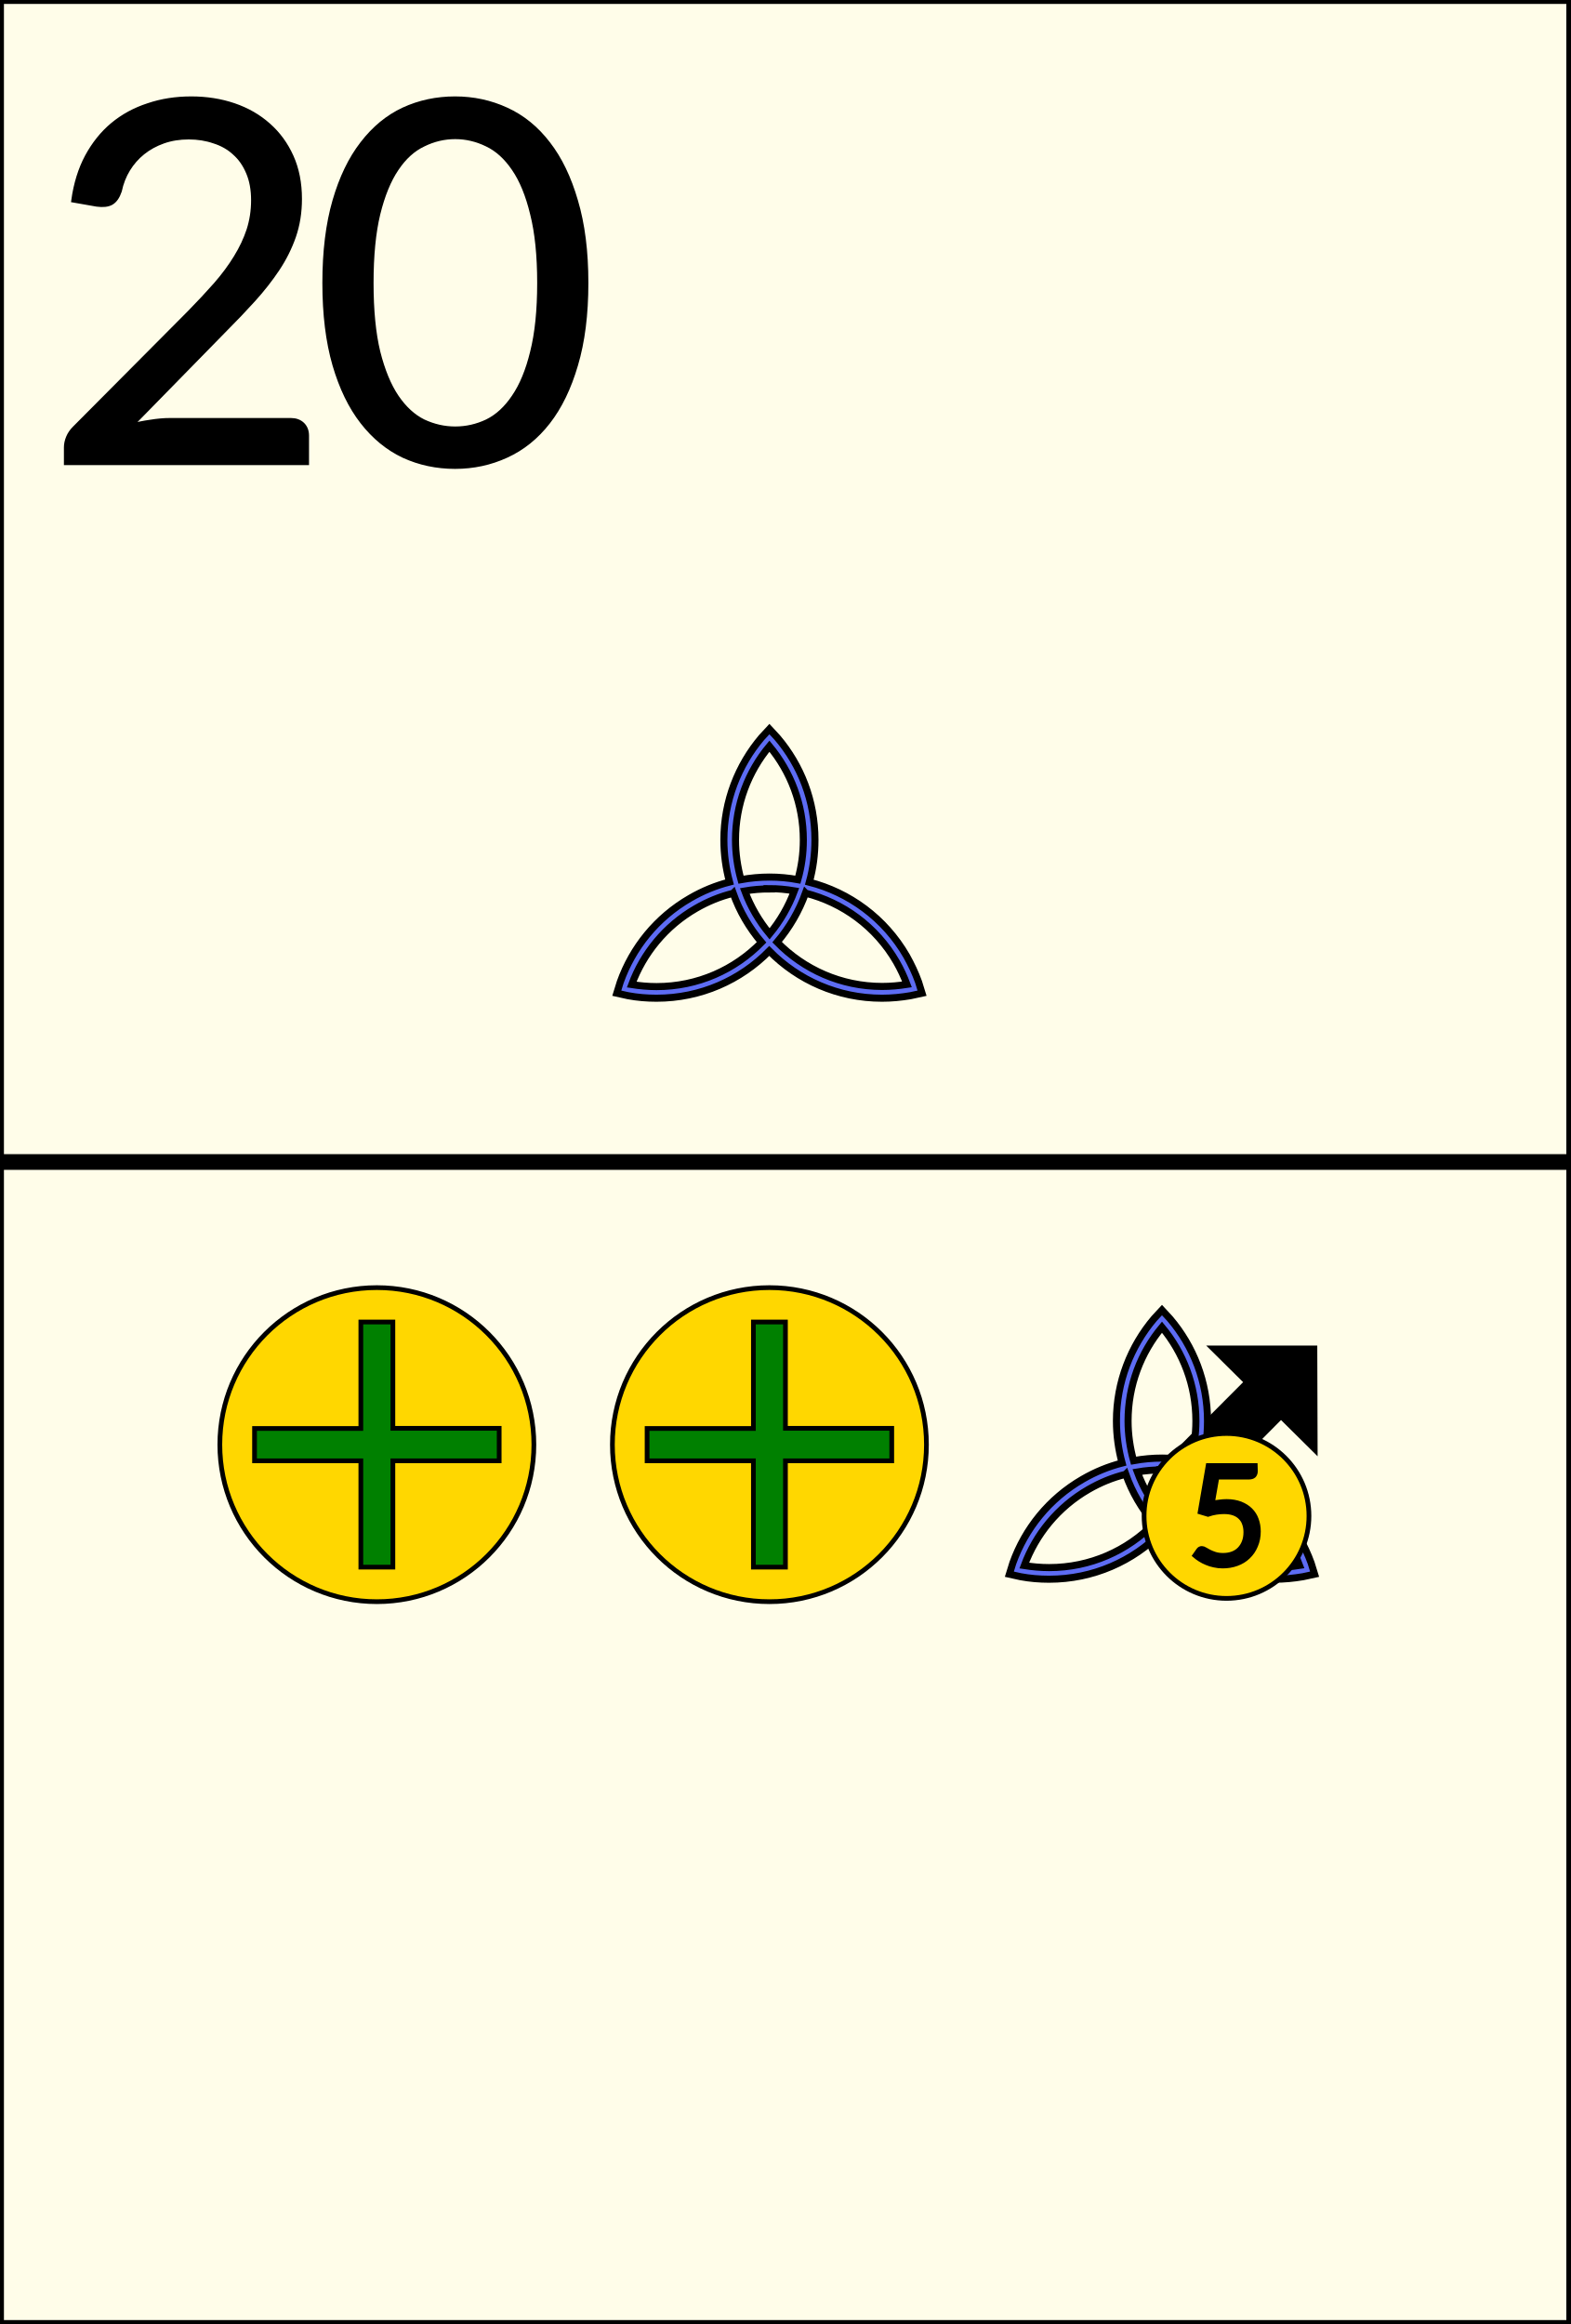
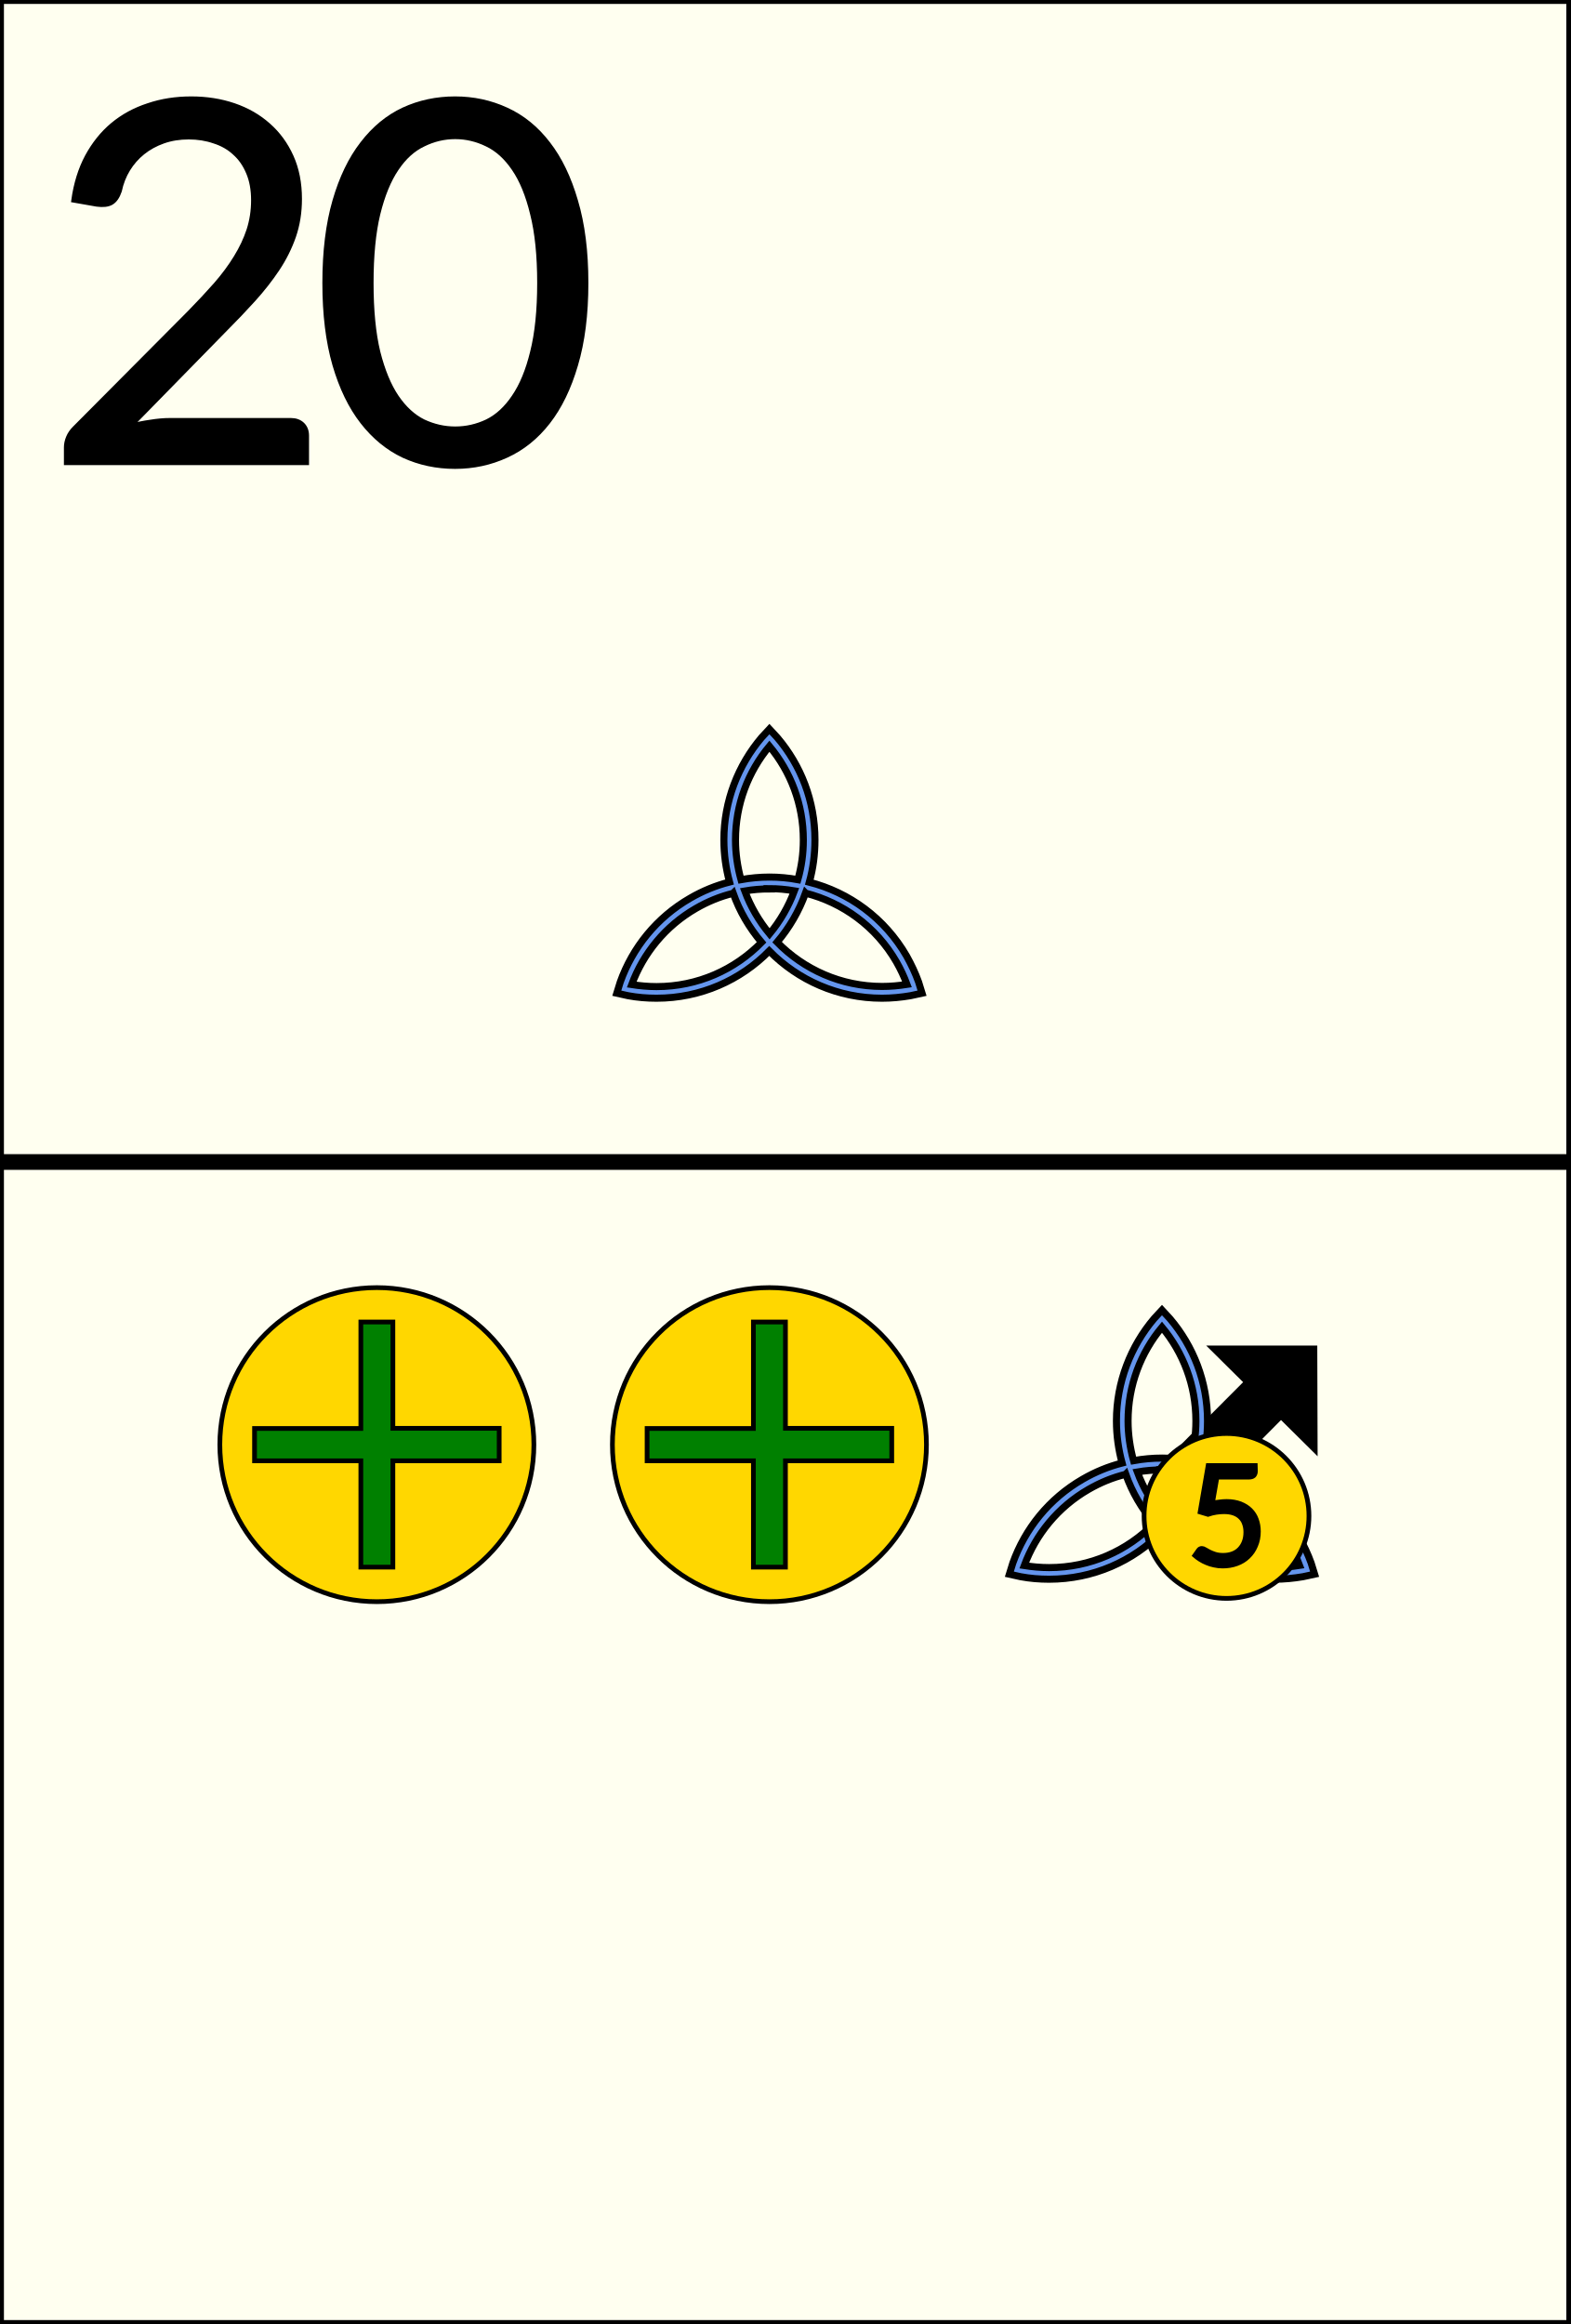
<svg xmlns="http://www.w3.org/2000/svg" height="148" width="100" viewbox="0 0 100 148">
-   <rect x="0" y="0" height="148" width="100" style="fill:#fffde9;stroke:#000000;stroke-width:0.5px" />
+   <rect x="0" y="0" height="148" width="100" style="fill:#fffff0;stroke:#000000;stroke-width:0.5px" />
  <line x1="0" y1="74" x2="100" y2="74" style="stroke:#000000;stroke-width:1px" />
  <g transform="translate(2,2)">
    <path d="m 10.18,4.29 q 1.46,0 2.72,0.43 1.26,0.43 2.19,1.26 0.93,0.82 1.46,2.00 0.53,1.18 0.53,2.69 0,1.28 -0.38,2.38 -0.38,1.09 -1.04,2.08 -0.66,0.99 -1.52,1.94 -0.85,0.94 -1.81,1.90 l -6.05,6.18 q 0.64,-0.18 1.30,-0.27 0.66,-0.11 1.26,-0.11 h 7.68 q 0.46,0 0.74,0.27 0.27,0.27 0.27,0.70 v 1.73 H 2.22 v -0.98 q 0,-0.30 0.13,-0.62 0.13,-0.32 0.40,-0.59 l 7.34,-7.38 q 0.91,-0.93 1.66,-1.78 0.75,-0.86 1.28,-1.73 0.53,-0.86 0.82,-1.74 0.29,-0.90 0.29,-1.90 0,-1.01 -0.32,-1.76 -0.32,-0.77 -0.88,-1.26 -0.54,-0.50 -1.30,-0.74 -0.75,-0.26 -1.62,-0.26 -0.88,0 -1.62,0.26 -0.74,0.26 -1.312,0.72 -0.56,0.45 -0.94,1.07 -0.38,0.62 -0.54,1.38 -0.19,0.56 -0.53,0.75 -0.32,0.18 -0.91,0.10 L 2.69,10.75 q 0.22,-1.57 0.86,-2.77 0.66,-1.22 1.63,-2.03 0.99,-0.82 2.26,-1.23 1.26,-0.43 2.74,-0.43 z" style="fill:#000000;stroke:#000000;stroke-width:0.3px" />
  </g>
  <g transform="translate(19,2)">
    <path d="m 18.32,16.02 q 0,3.01 -0.66,5.22 -0.64,2.19 -1.76,3.63 -1.12,1.44 -2.66,2.14 -1.52,0.70 -3.26,0.70 -1.76,0 -3.28,-0.70 Q 5.20,26.30 4.08,24.86 2.96,23.42 2.32,21.23 1.68,19.02 1.68,16.02 1.68,13.01 2.32,10.80 2.96,8.59 4.08,7.15 q 1.12,-1.46 2.62,-2.16 1.52,-0.70 3.28,-0.70 1.74,0 3.26,0.70 1.54,0.70 2.66,2.16 1.12,1.44 1.76,3.65 0.66,2.21 0.66,5.22 z m -2.96,0 q 0,-2.62 -0.45,-4.40 -0.43,-1.79 -1.18,-2.88 -0.74,-1.09 -1.71,-1.55 -0.98,-0.48 -2.03,-0.48 -1.06,0 -2.03,0.48 -0.98 0.46 -1.71,1.55 -0.74,1.09 -1.18,2.88 -0.43,1.78 -0.43,4.40 0,2.62 0.43,4.40 0.45,1.78 1.18,2.86 0.74,1.09 1.71,1.57 0.98,0.46 2.03,0.46 1.06,0 2.03,-0.46 0.98,-0.48 1.71,-1.57 0.75,-1.09 1.18,-2.86 0.45,-1.78 0.45,-4.40 z" style="fill:#000000;stroke:#000000;stroke-width:0.3px" />
  </g>
  <g transform="translate(39,43)">
-     <path d="m 10.0,4.52 c 1.35,1.62 2.16,3.70 2.16,5.97 0,0.88 -0.12,1.72 -0.35,2.53 -1.19,-0.22 -2.41,-0.22 -3.62,0 -0.22,-0.80 -0.35,-1.65 -0.35,-2.53 0,-2.27 0.81,-4.35 2.16,-5.97 z m -0.02,9.07 c 0.54,0 1.08,0.05 1.61,0.14 -0.37,1.0 -0.91,1.93 -1.58,2.74 -0.67,-0.81 -1.21,-1.73 -1.58,-2.73 0.52,-0.09 1.04,-0.13 1.56,-0.13 z m -2.29,0.29 c 0.41,1.16 1.03,2.21 1.81,3.13 -1.70,1.74 -4.06,2.82 -6.69,2.82 -0.54,0 -1.07,-0.05 -1.58,-0.13 0.73,-1.97 2.13,-3.72 4.09,-4.85 0.76,-0.44 1.55,-0.76 2.36,-0.96 z m 4.62,0 c 2.35,0.60 4.47,2.11 5.78,4.38 0.27,0.47 0.49,0.95 0.67,1.43 -0.51,0.08 -1.04,0.13 -1.58,0.13 -2.62,0 -4.99,-1.08 -6.69,-2.82 0.78,-0.92 1.40,-1.98 1.81,-3.13 z m 7.41,6.37 -0.22,-0.71 c -0.20,-0.56 -0.46,-1.11 -0.76,-1.65 -1.40,-2.43 -3.67,-4.06 -6.20,-4.71 0.24,-0.86 0.36,-1.76 0.36,-2.69 0,-2.49 -0.90,-4.76 -2.40,-6.52 L 10.0,3.43 9.50,3.97 C 8.01,5.73 7.10,8.01 7.10,10.49 c 0,0.93 0.13,1.83 0.36,2.68 -0.86,0.22 -1.70,0.56 -2.51,1.03 -2.15,1.24 -3.67,3.16 -4.45,5.34 l -0.22,0.71 0.72,0.16 c 0.59,0.11 1.19,0.16 1.81,0.16 2.81,0 5.35,-1.15 7.18,-3.01 1.83,1.86 4.37,3.01 7.18,3.01 0.62,0 1.22,-0.06 1.81,-0.16 z" style="fill:#5d6cf3;stroke:#000000;stroke-width:0.45px" />
+     <path d="m 10.0,4.52 c 1.35,1.62 2.16,3.70 2.16,5.97 0,0.88 -0.12,1.72 -0.35,2.53 -1.19,-0.22 -2.41,-0.22 -3.62,0 -0.22,-0.80 -0.35,-1.65 -0.35,-2.53 0,-2.27 0.81,-4.35 2.16,-5.97 z m -0.02,9.07 c 0.54,0 1.08,0.05 1.61,0.14 -0.37,1.0 -0.91,1.93 -1.58,2.74 -0.67,-0.81 -1.21,-1.73 -1.58,-2.73 0.52,-0.09 1.04,-0.13 1.56,-0.13 z m -2.29,0.29 c 0.41,1.16 1.03,2.21 1.81,3.13 -1.70,1.74 -4.06,2.82 -6.69,2.82 -0.54,0 -1.07,-0.05 -1.58,-0.13 0.73,-1.97 2.13,-3.72 4.09,-4.85 0.76,-0.44 1.55,-0.76 2.36,-0.96 z m 4.62,0 c 2.35,0.60 4.47,2.11 5.78,4.38 0.27,0.47 0.49,0.95 0.67,1.43 -0.51,0.08 -1.04,0.13 -1.58,0.13 -2.62,0 -4.99,-1.08 -6.69,-2.82 0.78,-0.92 1.40,-1.98 1.81,-3.13 z m 7.41,6.37 -0.22,-0.71 c -0.20,-0.56 -0.46,-1.11 -0.76,-1.65 -1.40,-2.43 -3.67,-4.06 -6.20,-4.71 0.24,-0.86 0.36,-1.76 0.36,-2.69 0,-2.49 -0.90,-4.76 -2.40,-6.52 L 10.0,3.43 9.50,3.97 C 8.01,5.73 7.10,8.01 7.10,10.49 c 0,0.93 0.13,1.83 0.36,2.68 -0.86,0.22 -1.70,0.56 -2.51,1.03 -2.15,1.24 -3.67,3.16 -4.45,5.34 l -0.22,0.71 0.72,0.16 c 0.59,0.11 1.19,0.16 1.81,0.16 2.81,0 5.35,-1.15 7.18,-3.01 1.83,1.86 4.37,3.01 7.18,3.01 0.62,0 1.22,-0.06 1.81,-0.16 z" style="fill:#6495ed;stroke:#000000;stroke-width:0.45px" />
  </g>
  <g transform="translate(14,80)">
    <circle cx="10" cy="12" r="10" style="fill:#ffd700;stroke:#000000;stroke-width:0.3px" />
    <path d="m 11.02,4.19 v 6.77 h 6.77 v 2.07 h -6.77 v 6.77 H 8.98 V 13.03 H 2.21 V 10.97 H 8.98 V 4.19 z" style="fill:#008000;stroke:#000000;stroke-width:0.3px" />
  </g>
  <g transform="translate(39,80)">
    <circle cx="10" cy="12" r="10" style="fill:#ffd700;stroke:#000000;stroke-width:0.3px" />
    <path d="m 11.02,4.19 v 6.77 h 6.77 v 2.07 h -6.77 v 6.77 H 8.98 V 13.03 H 2.21 V 10.97 H 8.98 V 4.19 z" style="fill:#008000;stroke:#000000;stroke-width:0.3px" />
  </g>
  <g transform="translate(64,80)">
    <path d="m 12.65,10.76 2.73,-2.74 -1.10,-1.09 -1.10,-1.09 3.28,0 3.28,0 0.01,3.27 0.01,3.27 -1.09,-1.08 -1.09,-1.08 -2.72,2.74 -2.72,2.74 -0.63,-0.62 c -0.35,-0.34 -0.84,-0.83 -1.10,-1.08 L 9.92,13.51 z" style="fill:#000000;stroke:#000000;stroke-width:0.3px" />
-     <path d="m 10.0,4.52 c 1.35,1.62 2.16,3.70 2.16,5.97 0,0.88 -0.12,1.72 -0.35,2.53 -1.19,-0.22 -2.41,-0.22 -3.62,0 -0.22,-0.80 -0.35,-1.65 -0.35,-2.53 0,-2.27 0.81,-4.35 2.16,-5.97 z m -0.02,9.07 c 0.54,0 1.08,0.05 1.61,0.14 -0.37,1.0 -0.91,1.93 -1.58,2.74 -0.67,-0.81 -1.21,-1.73 -1.58,-2.73 0.52,-0.09 1.04,-0.13 1.56,-0.13 z m -2.29,0.29 c 0.41,1.16 1.03,2.21 1.81,3.13 -1.70,1.74 -4.06,2.82 -6.69,2.82 -0.54,0 -1.07,-0.05 -1.58,-0.13 0.73,-1.97 2.13,-3.72 4.09,-4.85 0.76,-0.44 1.55,-0.76 2.36,-0.96 z m 4.62,0 c 2.35,0.60 4.47,2.11 5.78,4.38 0.27,0.47 0.49,0.95 0.67,1.43 -0.51,0.08 -1.04,0.13 -1.58,0.13 -2.62,0 -4.99,-1.08 -6.69,-2.82 0.78,-0.92 1.40,-1.98 1.81,-3.13 z m 7.41,6.37 -0.22,-0.71 c -0.20,-0.56 -0.46,-1.11 -0.76,-1.65 -1.40,-2.43 -3.67,-4.06 -6.20,-4.71 0.24,-0.86 0.36,-1.76 0.36,-2.69 0,-2.49 -0.90,-4.76 -2.40,-6.52 L 10.0,3.43 9.50,3.97 C 8.01,5.73 7.10,8.01 7.10,10.49 c 0,0.93 0.13,1.83 0.36,2.68 -0.86,0.22 -1.70,0.56 -2.51,1.03 -2.15,1.24 -3.67,3.16 -4.45,5.34 l -0.22,0.71 0.72,0.16 c 0.59,0.11 1.19,0.16 1.81,0.16 2.81,0 5.35,-1.15 7.18,-3.01 1.83,1.86 4.37,3.01 7.18,3.01 0.62,0 1.22,-0.06 1.81,-0.16 z" style="fill:#5d6cf3;stroke:#000000;stroke-width:0.45px" />
+     <path d="m 10.0,4.52 c 1.35,1.62 2.16,3.70 2.16,5.97 0,0.88 -0.12,1.72 -0.35,2.53 -1.19,-0.22 -2.41,-0.22 -3.62,0 -0.22,-0.80 -0.35,-1.65 -0.35,-2.53 0,-2.27 0.81,-4.35 2.16,-5.97 z m -0.02,9.07 c 0.54,0 1.08,0.05 1.61,0.14 -0.37,1.0 -0.91,1.93 -1.58,2.74 -0.67,-0.81 -1.21,-1.73 -1.58,-2.73 0.52,-0.09 1.04,-0.13 1.56,-0.13 z m -2.29,0.29 c 0.41,1.16 1.03,2.21 1.81,3.13 -1.70,1.74 -4.06,2.82 -6.69,2.82 -0.54,0 -1.07,-0.05 -1.58,-0.13 0.73,-1.97 2.13,-3.72 4.09,-4.85 0.76,-0.44 1.55,-0.76 2.36,-0.96 z m 4.62,0 c 2.35,0.60 4.47,2.11 5.78,4.38 0.27,0.47 0.49,0.95 0.67,1.43 -0.51,0.08 -1.04,0.13 -1.58,0.13 -2.62,0 -4.99,-1.08 -6.69,-2.82 0.78,-0.92 1.40,-1.98 1.81,-3.13 z m 7.41,6.37 -0.22,-0.71 c -0.20,-0.56 -0.46,-1.11 -0.76,-1.65 -1.40,-2.43 -3.67,-4.06 -6.20,-4.71 0.24,-0.86 0.36,-1.76 0.36,-2.69 0,-2.49 -0.90,-4.76 -2.40,-6.52 L 10.0,3.43 9.50,3.97 C 8.01,5.73 7.10,8.01 7.10,10.49 c 0,0.93 0.13,1.83 0.36,2.68 -0.86,0.22 -1.70,0.56 -2.51,1.03 -2.15,1.24 -3.67,3.16 -4.45,5.34 l -0.22,0.71 0.72,0.16 c 0.59,0.11 1.19,0.16 1.81,0.16 2.81,0 5.35,-1.15 7.18,-3.01 1.83,1.86 4.37,3.01 7.18,3.01 0.62,0 1.22,-0.06 1.81,-0.16 z" style="fill:#6495ed;stroke:#000000;stroke-width:0.45px" />
    <circle cx="14.11" cy="16.54" r="5.25" style="fill:#ffd700;stroke:#000000;stroke-width:0.3px" />
    <path d="m 15.95,13.69 q 0,0.17 -0.10,0.28 -0.10,0.10 -0.35,0.10 H 13.50 l -0.29,1.66 q 0.25,-0.06 0.47,-0.08 0.23,-0.03 0.44,-0.03 0.49,0 0.88,0.15 0.38,0.15 0.63,0.40 0.26,0.26 0.38,0.60 0.13,0.35 0.13,0.76 0,0.50 -0.18,0.91 -0.17,0.41 -0.48,0.70 -0.30,0.29 -0.72,0.44 -0.41,0.15 -0.90,0.15 -0.28,0 -0.54,-0.06 -0.25,-0.05 -0.48,-0.15 -0.22,-0.09 -0.41,-0.21 -0.19,-0.12 -0.34,-0.25 l 0.24,-0.34 q 0.08,-0.11 0.21,-0.11 0.09,0 0.20,0.07 0.11,0.07 0.27,0.15 0.16,0.08 0.37,0.15 0.22,0.07 0.51,0.07 0.33,0 0.60,-0.10 0.27,-0.10 0.46,-0.30 0.19,-0.20 0.29,-0.47 0.10,-0.27 0.10,-0.61 0,-0.30 -0.09,-0.54 -0.08,-0.24 -0.26,-0.41 -0.17,-0.17 -0.43,-0.26 -0.26,-0.09 -0.61,-0.09 -0.24,0 -0.50,0.04 -0.26,0.04 -0.52,0.13 l -0.50,-0.15 0.51,-2.96 h 3.00 z" style="fill:#000000;stroke:#000000;stroke-width:0.3px" />
  </g>
</svg>
